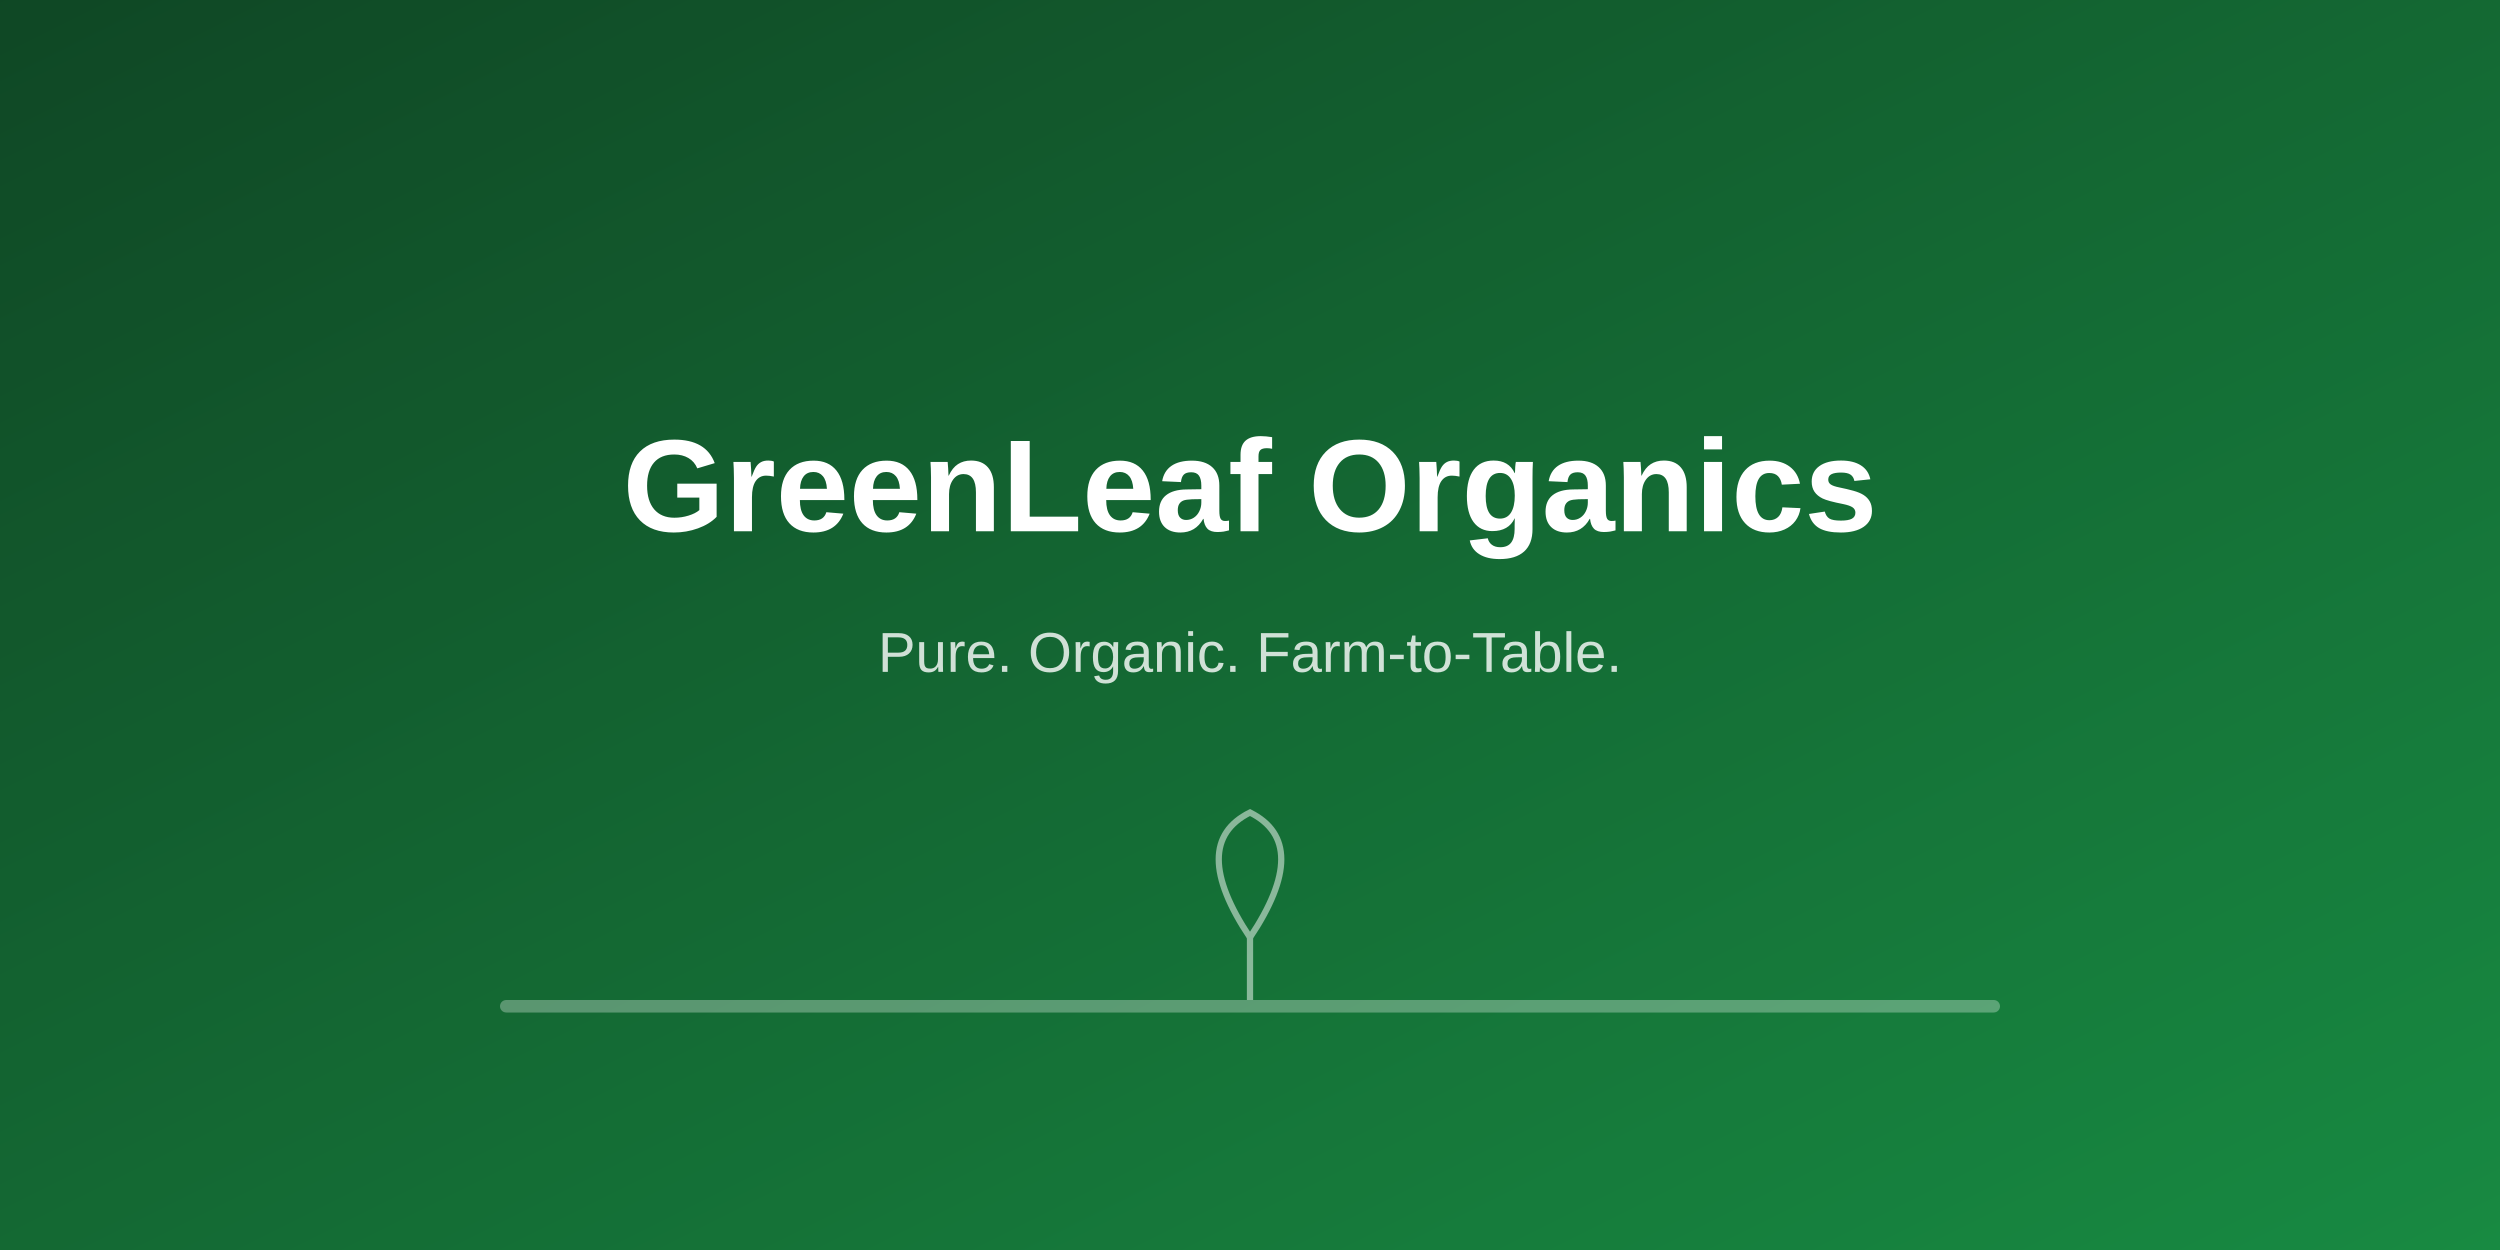
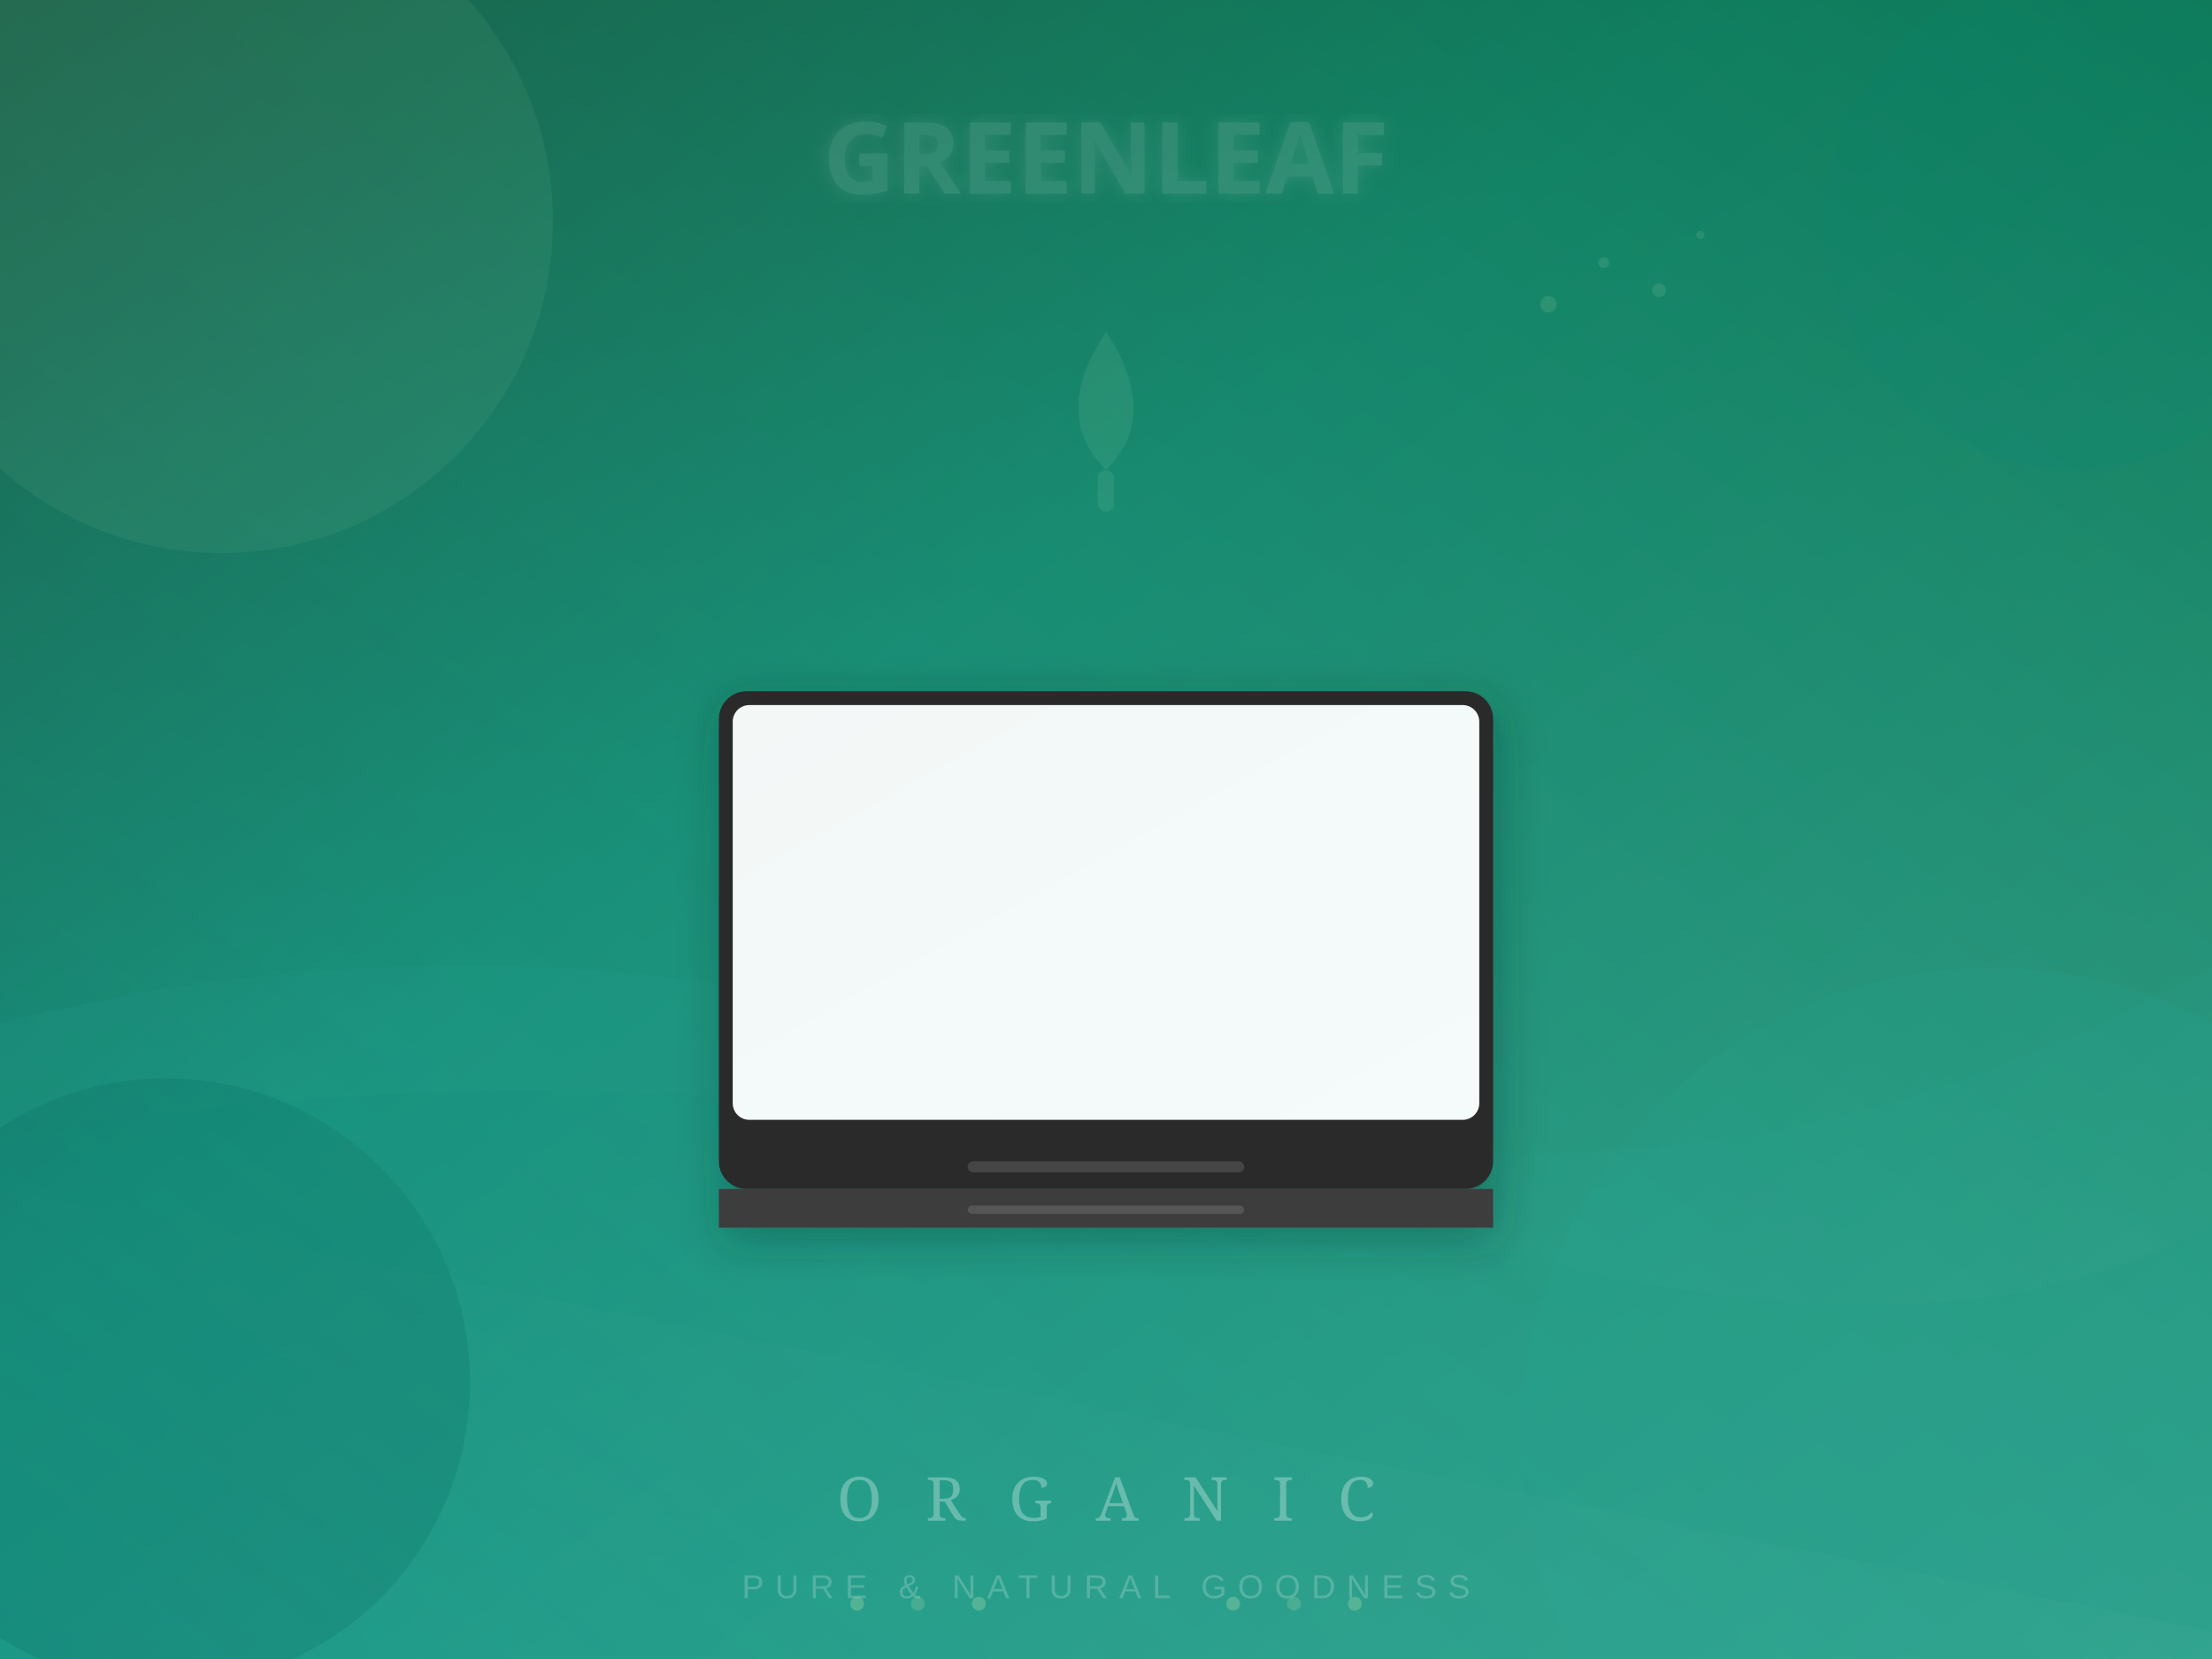
- <svg xmlns="http://www.w3.org/2000/svg" viewBox="0 0 800 400">
+ <svg xmlns="http://www.w3.org/2000/svg" viewBox="0 0 800 600" width="800" height="600">
  <defs>
-     <linearGradient id="g7" x1="0%" y1="0%" x2="100%" y2="100%">
-       <stop offset="0%" stop-color="#166534" />
-       <stop offset="100%" stop-color="#22C55E" />
+     <linearGradient id="bg" x1="0" y1="0" x2="1" y2="1">
+       <stop offset="0%" stop-color="#004D40" />
+       <stop offset="40%" stop-color="#00897B" />
+       <stop offset="100%" stop-color="#26A69A" />
    </linearGradient>
+     <linearGradient id="ov" x1="1" y1="0" x2="0" y2="1">
+       <stop offset="0%" stop-color="#1B5E20" stop-opacity="0.4" />
+       <stop offset="100%" stop-color="#A5D6A7" stop-opacity="0.12" />
+     </linearGradient>
+     <filter id="glow">
+       <feGaussianBlur stdDeviation="3" result="b" />
+       <feMerge>
+         <feMergeNode in="b" />
+         <feMergeNode in="SourceGraphic" />
+       </feMerge>
+     </filter>
+     <filter id="shadow">
+       <feDropShadow dx="2" dy="4" stdDeviation="8" flood-color="#00332D" flood-opacity="0.35" />
+     </filter>
  </defs>
-   <rect width="800" height="400" fill="url(#g7)" />
-   <rect x="0" y="0" width="800" height="400" fill="rgba(0,0,0,0.3)" />
-   <text x="400" y="170" text-anchor="middle" font-family="Arial,sans-serif" font-size="42" fill="white" font-weight="bold">GreenLeaf Organics</text>
-   <text x="400" y="215" text-anchor="middle" font-family="Arial,sans-serif" font-size="18" fill="rgba(255,255,255,0.8)">Pure. Organic. Farm-to-Table.</text>
-   <g transform="translate(400,280)" fill="none" stroke="white" stroke-width="2" opacity="0.5">
-     <path d="M0 20 Q-20 -10 0 -20 Q20 -10 0 20Z" />
-     <line x1="0" y1="20" x2="0" y2="40" />
+   <rect width="800" height="600" fill="url(#bg)" />
+   <rect width="800" height="600" fill="url(#ov)" />
+   <circle cx="80" cy="80" r="120" fill="#A5D6A7" opacity="0.08" />
+   <circle cx="720" cy="520" r="170" fill="#26A69A" opacity="0.12" />
+   <circle cx="750" cy="80" r="90" fill="#00897B" opacity="0.1" />
+   <circle cx="60" cy="500" r="110" fill="#004D40" opacity="0.15" />
+   <path d="M0,370 Q200,320 400,390 T800,350 L800,600 L0,600 Z" fill="#26A69A" opacity="0.1" />
+   <path d="M-50,420 Q250,360 500,440 T850,400 L850,600 Z" fill="#00897B" opacity="0.06" />
+   <g transform="translate(400,160)" opacity="0.12">
+     <path d="M0,-40 Q20,-10 0,10 Q-20,-10 0,-40Z" fill="#A5D6A7" />
+     <rect x="-3" y="10" width="6" height="15" rx="3" fill="#A5D6A7" />
  </g>
-   <rect x="160" y="320" width="480" height="4" rx="2" fill="rgba(255,255,255,0.3)" />
+   <g filter="url(#shadow)" transform="translate(260,250)">
+     <rect x="0" y="0" width="280" height="180" rx="10" fill="#2C2C2C" />
+     <rect x="5" y="5" width="270" height="150" rx="6" fill="#FFF" />
+     <rect x="5" y="5" width="270" height="150" rx="6" fill="url(#bg)" opacity="0.05" />
+     <rect x="90" y="170" width="100" height="4" rx="2" fill="#444" />
+     <rect x="0" y="180" width="280" height="14" rx="0 0 10 10" fill="#3C3C3C" />
+     <rect x="90" y="186" width="100" height="3" rx="1.5" fill="#555" />
+   </g>
+   <g transform="translate(560,110)" opacity="0.15">
+     <circle cx="0" cy="0" r="3" fill="#A5D6A7" />
+     <circle cx="20" cy="-15" r="2" fill="#A5D6A7" />
+     <circle cx="40" cy="-5" r="2.5" fill="#A5D6A7" />
+     <circle cx="55" cy="-25" r="1.5" fill="#A5D6A7" />
+   </g>
+   <text x="400" y="70" font-family="Arial Black,sans-serif" font-size="36" font-weight="900" fill="#FFF" text-anchor="middle" filter="url(#glow)" opacity="0.12">GREENLEAF</text>
+   <text x="400" y="550" font-family="Georgia,serif" font-size="22" fill="#FFF" text-anchor="middle" opacity="0.3" letter-spacing="5">O R G A N I C</text>
+   <text x="400" y="578" font-family="Arial,sans-serif" font-size="12" fill="#FFF" text-anchor="middle" opacity="0.2" letter-spacing="4">PURE &amp; NATURAL GOODNESS</text>
+   <circle cx="310" cy="580" r="2.5" fill="#A5D6A7" opacity="0.35" />
+   <circle cx="332" cy="580" r="2.5" fill="#A5D6A7" opacity="0.25" />
+   <circle cx="354" cy="580" r="2.5" fill="#A5D6A7" opacity="0.35" />
+   <circle cx="446" cy="580" r="2.5" fill="#A5D6A7" opacity="0.35" />
+   <circle cx="468" cy="580" r="2.5" fill="#A5D6A7" opacity="0.25" />
+   <circle cx="490" cy="580" r="2.5" fill="#A5D6A7" opacity="0.35" />
</svg>
